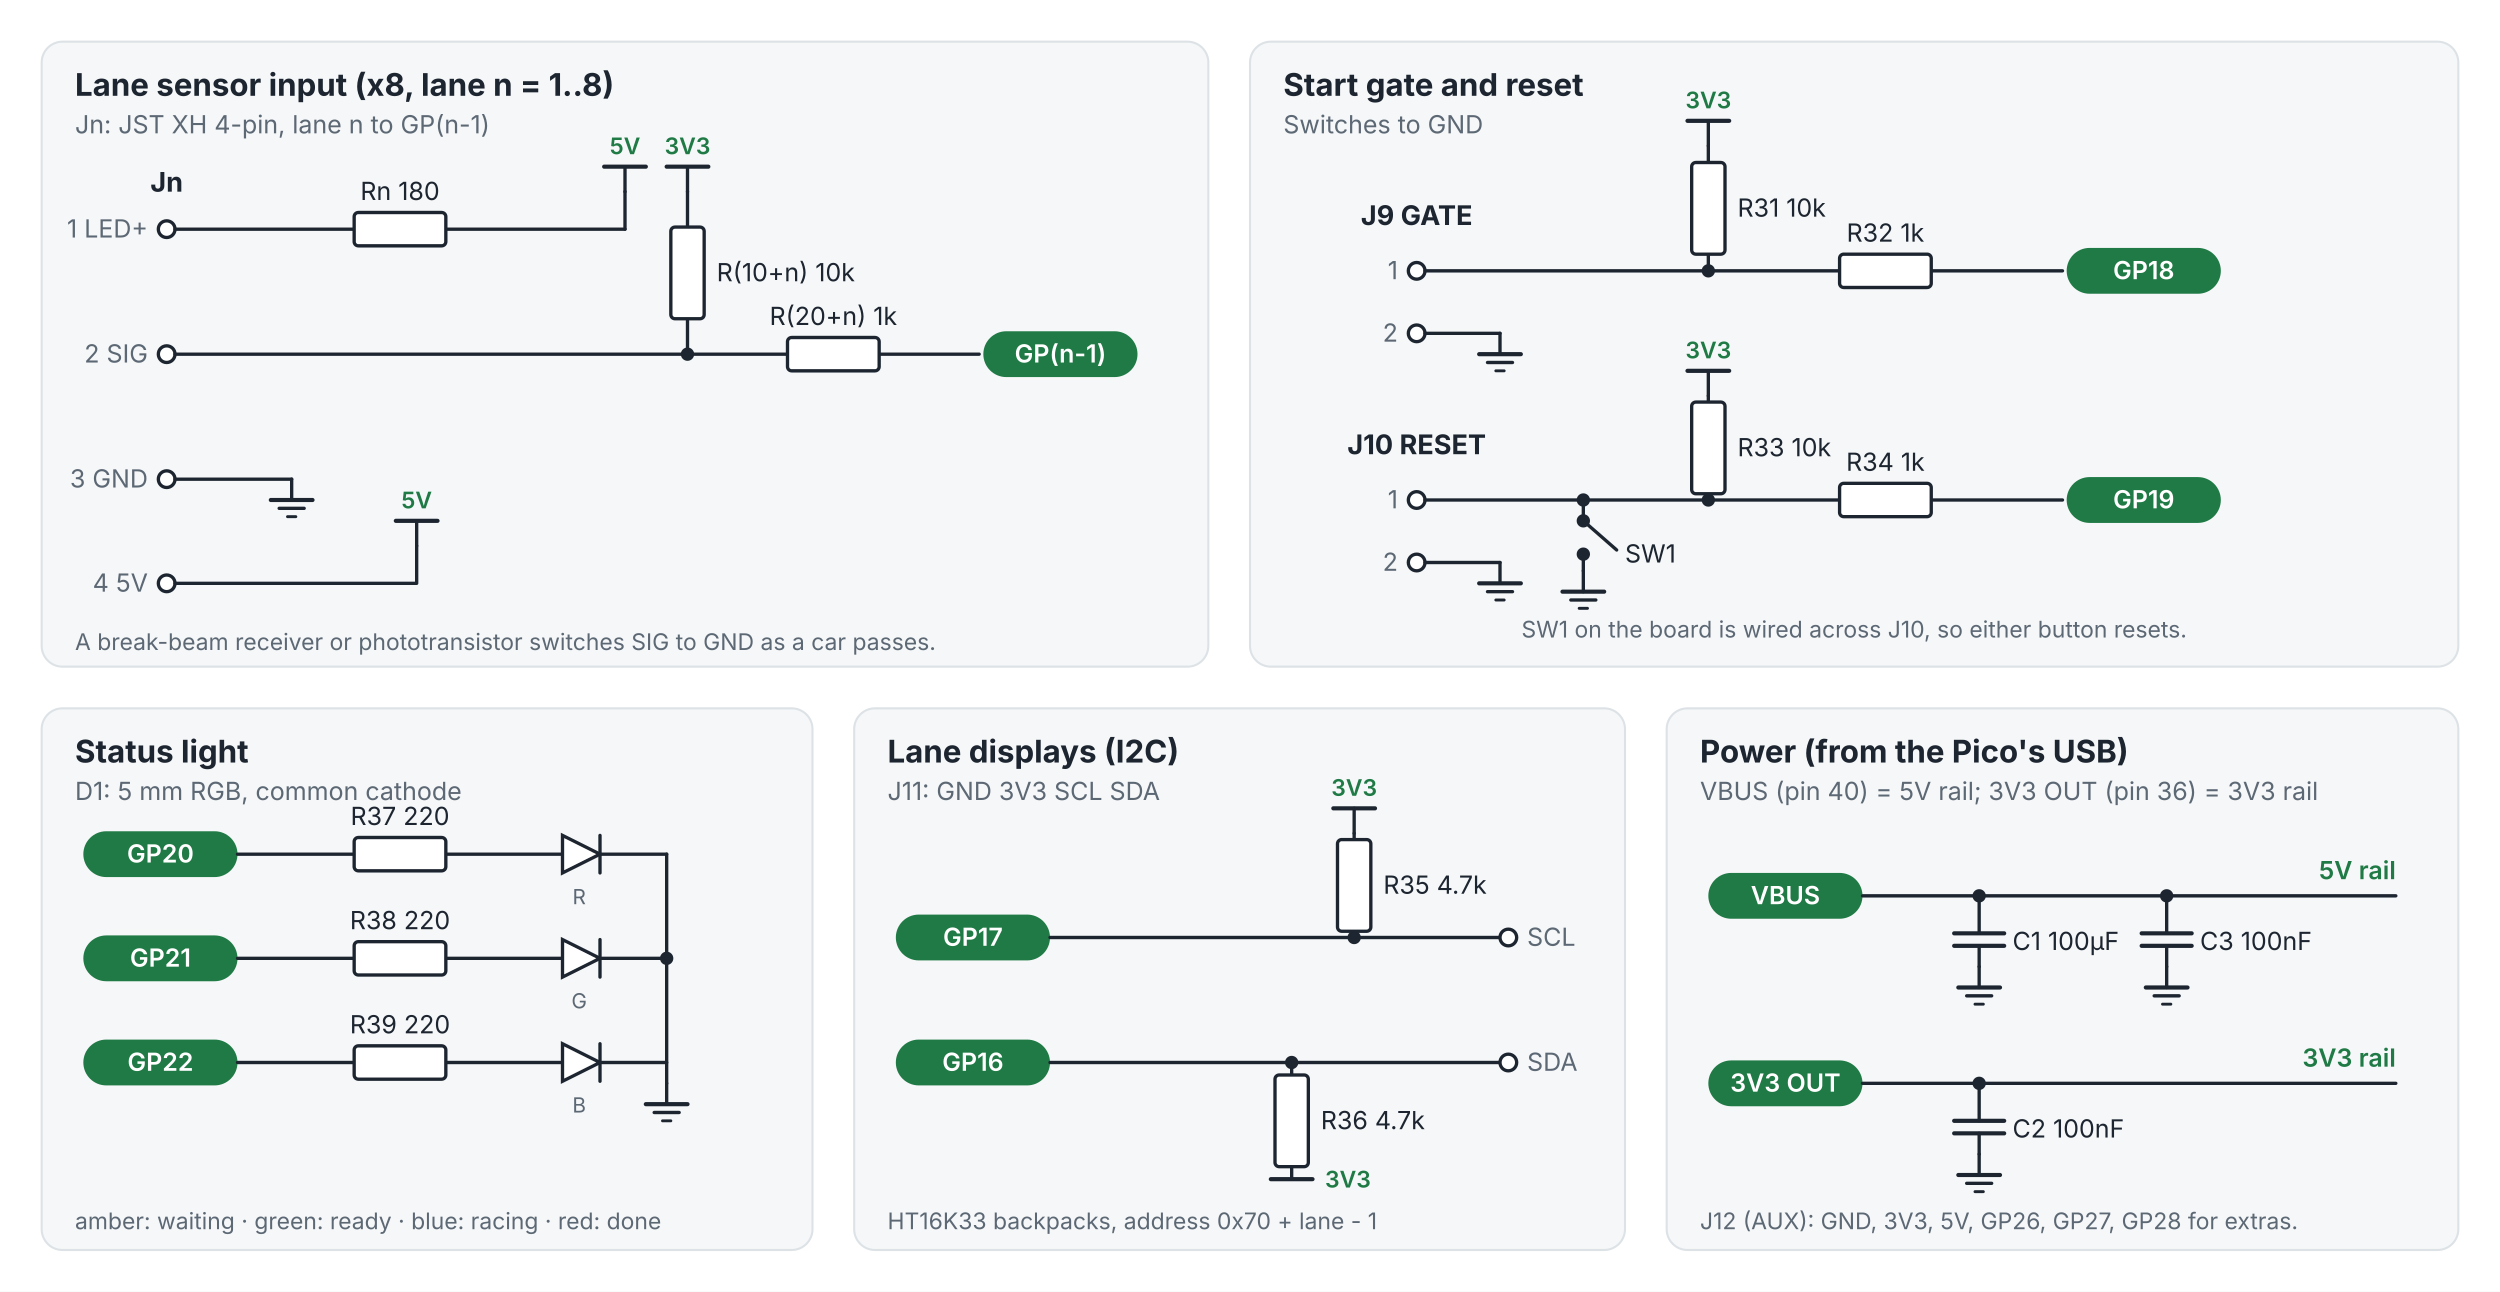
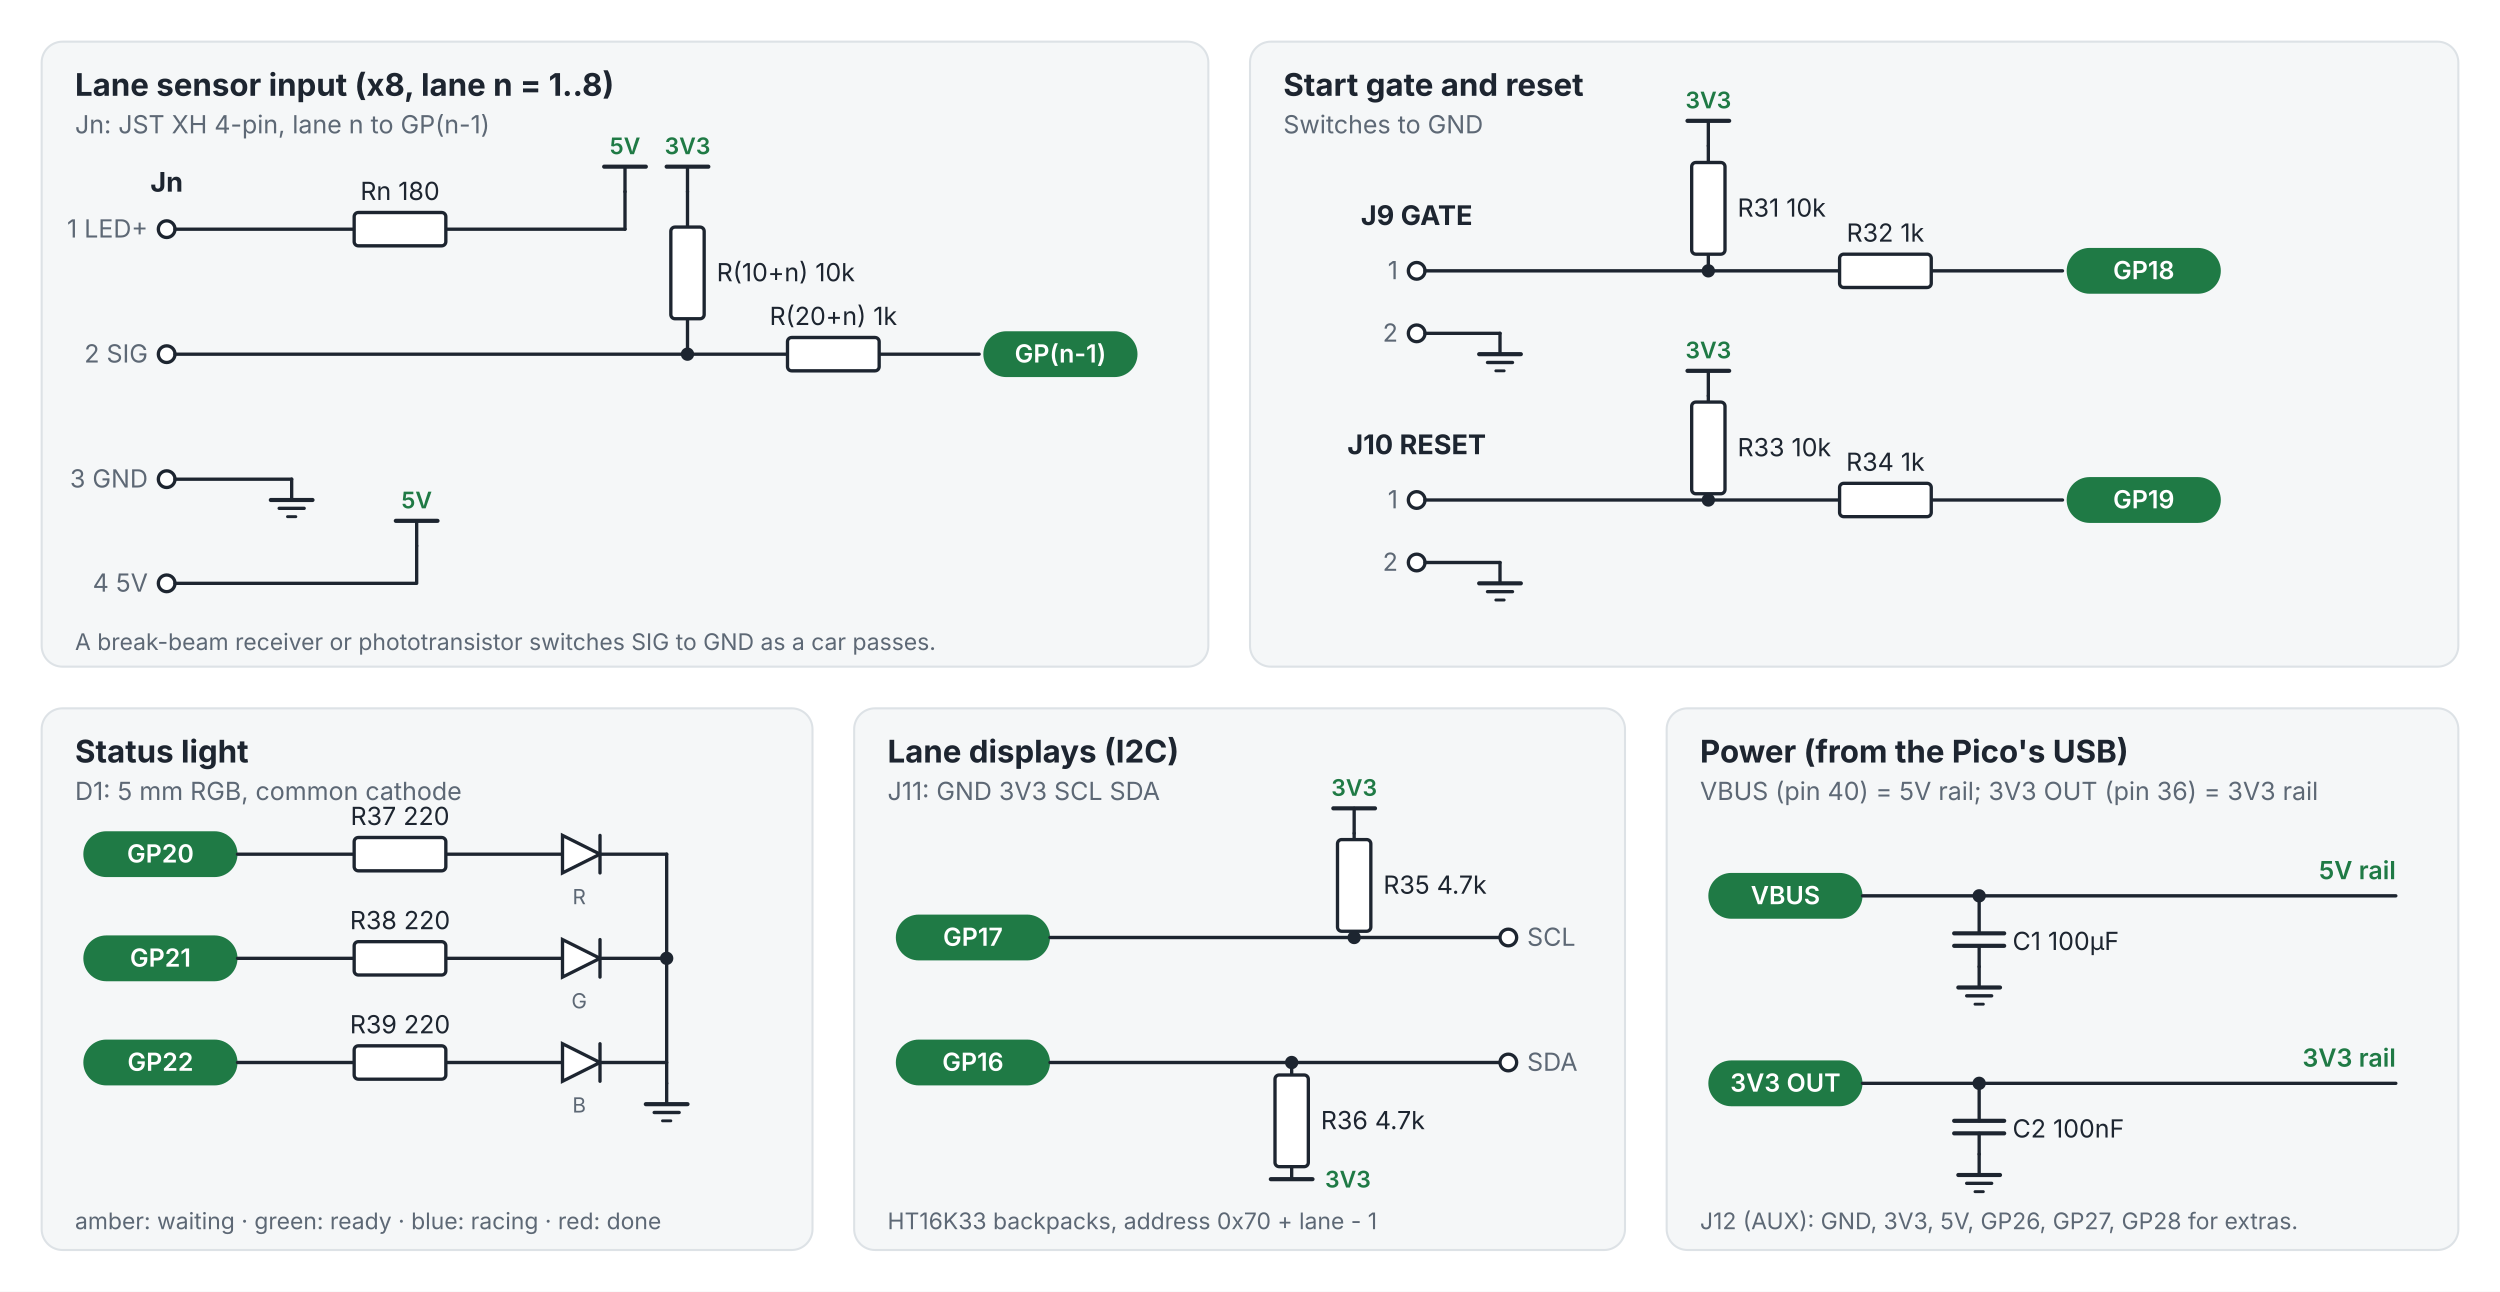
<svg xmlns="http://www.w3.org/2000/svg" viewBox="0 0 1200 620" width="1200" height="620" font-family="Inter, -apple-system, Segoe UI, Roboto, sans-serif">
  <rect width="1200" height="620" fill="#ffffff" />
  <rect x="20" y="20" width="560" height="300" rx="10" fill="#f5f7f8" stroke="#dde2e6" />
  <text x="36" y="46" font-size="15" text-anchor="start" fill="#1d2530" font-weight="700">Lane sensor input  (x8, lane n = 1..8)</text>
  <text x="36" y="64" font-size="12" text-anchor="start" fill="#5d6875" font-weight="400">Jn: JST XH 4-pin, lane n to GP(n-1)</text>
  <circle cx="80" cy="110" r="4" fill="#fff" stroke="#1d2530" stroke-width="1.6" />
  <text x="71" y="114" font-size="12" text-anchor="end" fill="#5d6875" font-weight="400">1 LED+</text>
  <circle cx="80" cy="170" r="4" fill="#fff" stroke="#1d2530" stroke-width="1.6" />
  <text x="71" y="174" font-size="12" text-anchor="end" fill="#5d6875" font-weight="400">2 SIG</text>
  <circle cx="80" cy="230" r="4" fill="#fff" stroke="#1d2530" stroke-width="1.6" />
  <text x="71" y="234" font-size="12" text-anchor="end" fill="#5d6875" font-weight="400">3 GND</text>
  <circle cx="80" cy="280" r="4" fill="#fff" stroke="#1d2530" stroke-width="1.6" />
  <text x="71" y="284" font-size="12" text-anchor="end" fill="#5d6875" font-weight="400">4 5V</text>
  <text x="80" y="92" font-size="13" text-anchor="middle" fill="#1d2530" font-weight="700">Jn</text>
  <polyline points="84,110 170.0,110" fill="none" stroke="#1d2530" stroke-width="1.6" stroke-linejoin="round" stroke-linecap="round" />
  <polyline points="214.0,110 300,110" fill="none" stroke="#1d2530" stroke-width="1.6" stroke-linejoin="round" stroke-linecap="round" />
  <rect x="170.0" y="102" width="44" height="16" rx="2" fill="#fff" stroke="#1d2530" stroke-width="1.6" />
  <text x="192.0" y="96" font-size="12" text-anchor="middle" fill="#1d2530" font-weight="400">Rn 180</text>
  <polyline points="300,110 300,92" fill="none" stroke="#1d2530" stroke-width="1.6" stroke-linejoin="round" stroke-linecap="round" />
  <polyline points="300,92 300,80" fill="none" stroke="#1d2530" stroke-width="1.6" stroke-linejoin="round" stroke-linecap="round" />
  <polyline points="290,80 310,80" fill="none" stroke="#1d2530" stroke-width="2" stroke-linejoin="round" stroke-linecap="round" />
  <text x="300" y="74" font-size="11" text-anchor="middle" fill="#1f7a45" font-weight="600">5V</text>
  <polyline points="84,170 330,170" fill="none" stroke="#1d2530" stroke-width="1.6" stroke-linejoin="round" stroke-linecap="round" />
  <circle cx="330" cy="170" r="3.2" fill="#1d2530" />
  <polyline points="330,170 330,109.0" fill="none" stroke="#1d2530" stroke-width="1.6" stroke-linejoin="round" stroke-linecap="round" />
  <polyline points="330,153.0 330,92" fill="none" stroke="#1d2530" stroke-width="1.6" stroke-linejoin="round" stroke-linecap="round" />
  <rect x="322" y="109.0" width="16" height="44" rx="2" fill="#fff" stroke="#1d2530" stroke-width="1.6" />
  <text x="344" y="135.0" font-size="12" text-anchor="start" fill="#1d2530" font-weight="400">R(10+n) 10k</text>
  <polyline points="330,92 330,80" fill="none" stroke="#1d2530" stroke-width="1.6" stroke-linejoin="round" stroke-linecap="round" />
  <polyline points="320,80 340,80" fill="none" stroke="#1d2530" stroke-width="2" stroke-linejoin="round" stroke-linecap="round" />
  <text x="330" y="74" font-size="11" text-anchor="middle" fill="#1f7a45" font-weight="600">3V3</text>
  <polyline points="330,170 378.0,170" fill="none" stroke="#1d2530" stroke-width="1.6" stroke-linejoin="round" stroke-linecap="round" />
  <polyline points="422.0,170 470,170" fill="none" stroke="#1d2530" stroke-width="1.6" stroke-linejoin="round" stroke-linecap="round" />
  <rect x="378.0" y="162" width="44" height="16" rx="2" fill="#fff" stroke="#1d2530" stroke-width="1.6" />
  <text x="400.0" y="156" font-size="12" text-anchor="middle" fill="#1d2530" font-weight="400">R(20+n) 1k</text>
  <rect x="472" y="159" width="74" height="22" rx="11" fill="#1f7a45" />
  <text x="509" y="174" font-size="12" text-anchor="middle" fill="#fff" font-weight="600">GP(n-1)</text>
  <polyline points="84,230 140,230" fill="none" stroke="#1d2530" stroke-width="1.6" stroke-linejoin="round" stroke-linecap="round" />
  <polyline points="140,230 140,240" fill="none" stroke="#1d2530" stroke-width="1.6" stroke-linejoin="round" stroke-linecap="round" />
  <polyline points="130,240 150,240" fill="none" stroke="#1d2530" stroke-width="2" stroke-linejoin="round" stroke-linecap="round" />
  <polyline points="134,244 146,244" fill="none" stroke="#1d2530" stroke-width="1.6" stroke-linejoin="round" stroke-linecap="round" />
  <polyline points="138,248 142,248" fill="none" stroke="#1d2530" stroke-width="1.4" stroke-linejoin="round" stroke-linecap="round" />
  <polyline points="84,280 200,280 200,262" fill="none" stroke="#1d2530" stroke-width="1.6" stroke-linejoin="round" stroke-linecap="round" />
  <polyline points="200,262 200,250" fill="none" stroke="#1d2530" stroke-width="1.6" stroke-linejoin="round" stroke-linecap="round" />
  <polyline points="190,250 210,250" fill="none" stroke="#1d2530" stroke-width="2" stroke-linejoin="round" stroke-linecap="round" />
  <text x="200" y="244" font-size="11" text-anchor="middle" fill="#1f7a45" font-weight="600">5V</text>
  <text x="36" y="312" font-size="11" text-anchor="start" fill="#5d6875" font-weight="400">A break-beam receiver or phototransistor switches SIG to GND as a car passes.</text>
  <rect x="600" y="20" width="580" height="300" rx="10" fill="#f5f7f8" stroke="#dde2e6" />
  <text x="616" y="46" font-size="15" text-anchor="start" fill="#1d2530" font-weight="700">Start gate and reset</text>
  <text x="616" y="64" font-size="12" text-anchor="start" fill="#5d6875" font-weight="400">Switches to GND</text>
  <circle cx="680" cy="130" r="4" fill="#fff" stroke="#1d2530" stroke-width="1.6" />
  <text x="671" y="134" font-size="12" text-anchor="end" fill="#5d6875" font-weight="400">1</text>
  <circle cx="680" cy="160" r="4" fill="#fff" stroke="#1d2530" stroke-width="1.6" />
  <text x="671" y="164" font-size="12" text-anchor="end" fill="#5d6875" font-weight="400">2</text>
  <text x="680" y="108" font-size="13" text-anchor="middle" fill="#1d2530" font-weight="700">J9 GATE</text>
  <polyline points="684,160 720,160" fill="none" stroke="#1d2530" stroke-width="1.6" stroke-linejoin="round" stroke-linecap="round" />
  <polyline points="720,160 720,170" fill="none" stroke="#1d2530" stroke-width="1.6" stroke-linejoin="round" stroke-linecap="round" />
  <polyline points="710,170 730,170" fill="none" stroke="#1d2530" stroke-width="2" stroke-linejoin="round" stroke-linecap="round" />
  <polyline points="714,174 726,174" fill="none" stroke="#1d2530" stroke-width="1.6" stroke-linejoin="round" stroke-linecap="round" />
  <polyline points="718,178 722,178" fill="none" stroke="#1d2530" stroke-width="1.4" stroke-linejoin="round" stroke-linecap="round" />
  <polyline points="684,130 820,130" fill="none" stroke="#1d2530" stroke-width="1.6" stroke-linejoin="round" stroke-linecap="round" />
  <circle cx="820" cy="130" r="3.2" fill="#1d2530" />
  <polyline points="820,130 820,78.0" fill="none" stroke="#1d2530" stroke-width="1.6" stroke-linejoin="round" stroke-linecap="round" />
  <polyline points="820,122.0 820,70" fill="none" stroke="#1d2530" stroke-width="1.6" stroke-linejoin="round" stroke-linecap="round" />
  <rect x="812" y="78.0" width="16" height="44" rx="2" fill="#fff" stroke="#1d2530" stroke-width="1.6" />
  <text x="834" y="104.0" font-size="12" text-anchor="start" fill="#1d2530" font-weight="400">R31 10k</text>
  <polyline points="820,70 820,58" fill="none" stroke="#1d2530" stroke-width="1.6" stroke-linejoin="round" stroke-linecap="round" />
  <polyline points="810,58 830,58" fill="none" stroke="#1d2530" stroke-width="2" stroke-linejoin="round" stroke-linecap="round" />
  <text x="820" y="52" font-size="11" text-anchor="middle" fill="#1f7a45" font-weight="600">3V3</text>
  <polyline points="820,130 883.0,130" fill="none" stroke="#1d2530" stroke-width="1.6" stroke-linejoin="round" stroke-linecap="round" />
  <polyline points="927.0,130 990,130" fill="none" stroke="#1d2530" stroke-width="1.6" stroke-linejoin="round" stroke-linecap="round" />
  <rect x="883.0" y="122" width="44" height="16" rx="2" fill="#fff" stroke="#1d2530" stroke-width="1.6" />
  <text x="905.0" y="116" font-size="12" text-anchor="middle" fill="#1d2530" font-weight="400">R32 1k</text>
  <rect x="992" y="119" width="74" height="22" rx="11" fill="#1f7a45" />
  <text x="1029" y="134" font-size="12" text-anchor="middle" fill="#fff" font-weight="600">GP18</text>
  <circle cx="680" cy="240" r="4" fill="#fff" stroke="#1d2530" stroke-width="1.6" />
  <text x="671" y="244" font-size="12" text-anchor="end" fill="#5d6875" font-weight="400">1</text>
  <circle cx="680" cy="270" r="4" fill="#fff" stroke="#1d2530" stroke-width="1.6" />
  <text x="671" y="274" font-size="12" text-anchor="end" fill="#5d6875" font-weight="400">2</text>
  <text x="680" y="218" font-size="13" text-anchor="middle" fill="#1d2530" font-weight="700">J10 RESET</text>
  <polyline points="684,270 720,270" fill="none" stroke="#1d2530" stroke-width="1.6" stroke-linejoin="round" stroke-linecap="round" />
  <polyline points="720,270 720,280" fill="none" stroke="#1d2530" stroke-width="1.6" stroke-linejoin="round" stroke-linecap="round" />
  <polyline points="710,280 730,280" fill="none" stroke="#1d2530" stroke-width="2" stroke-linejoin="round" stroke-linecap="round" />
  <polyline points="714,284 726,284" fill="none" stroke="#1d2530" stroke-width="1.6" stroke-linejoin="round" stroke-linecap="round" />
  <polyline points="718,288 722,288" fill="none" stroke="#1d2530" stroke-width="1.4" stroke-linejoin="round" stroke-linecap="round" />
  <polyline points="684,240 820,240" fill="none" stroke="#1d2530" stroke-width="1.6" stroke-linejoin="round" stroke-linecap="round" />
  <circle cx="820" cy="240" r="3.2" fill="#1d2530" />
  <polyline points="820,240 820,193.0" fill="none" stroke="#1d2530" stroke-width="1.6" stroke-linejoin="round" stroke-linecap="round" />
  <polyline points="820,237.0 820,190" fill="none" stroke="#1d2530" stroke-width="1.6" stroke-linejoin="round" stroke-linecap="round" />
  <rect x="812" y="193.0" width="16" height="44" rx="2" fill="#fff" stroke="#1d2530" stroke-width="1.6" />
  <text x="834" y="219.0" font-size="12" text-anchor="start" fill="#1d2530" font-weight="400">R33 10k</text>
  <polyline points="820,190 820,178" fill="none" stroke="#1d2530" stroke-width="1.6" stroke-linejoin="round" stroke-linecap="round" />
  <polyline points="810,178 830,178" fill="none" stroke="#1d2530" stroke-width="2" stroke-linejoin="round" stroke-linecap="round" />
  <text x="820" y="172" font-size="11" text-anchor="middle" fill="#1f7a45" font-weight="600">3V3</text>
  <polyline points="820,240 883.0,240" fill="none" stroke="#1d2530" stroke-width="1.6" stroke-linejoin="round" stroke-linecap="round" />
  <polyline points="927.0,240 990,240" fill="none" stroke="#1d2530" stroke-width="1.6" stroke-linejoin="round" stroke-linecap="round" />
  <rect x="883.0" y="232" width="44" height="16" rx="2" fill="#fff" stroke="#1d2530" stroke-width="1.6" />
  <text x="905.0" y="226" font-size="12" text-anchor="middle" fill="#1d2530" font-weight="400">R34 1k</text>
  <rect x="992" y="229" width="74" height="22" rx="11" fill="#1f7a45" />
  <text x="1029" y="244" font-size="12" text-anchor="middle" fill="#fff" font-weight="600">GP19</text>
-   <circle cx="760" cy="240" r="3.2" fill="#1d2530" />
-   <polyline points="760,240 760,250" fill="none" stroke="#1d2530" stroke-width="1.6" stroke-linejoin="round" stroke-linecap="round" />
-   <circle cx="760" cy="250" r="3.2" fill="#1d2530" />
-   <polyline points="760,250 776,264" fill="none" stroke="#1d2530" stroke-width="1.6" stroke-linejoin="round" stroke-linecap="round" />
-   <circle cx="760" cy="266" r="3.2" fill="#1d2530" />
-   <polyline points="760,266 760,274" fill="none" stroke="#1d2530" stroke-width="1.6" stroke-linejoin="round" stroke-linecap="round" />
-   <polyline points="760,274 760,284" fill="none" stroke="#1d2530" stroke-width="1.6" stroke-linejoin="round" stroke-linecap="round" />
-   <polyline points="750,284 770,284" fill="none" stroke="#1d2530" stroke-width="2" stroke-linejoin="round" stroke-linecap="round" />
-   <polyline points="754,288 766,288" fill="none" stroke="#1d2530" stroke-width="1.6" stroke-linejoin="round" stroke-linecap="round" />
-   <polyline points="758,292 762,292" fill="none" stroke="#1d2530" stroke-width="1.4" stroke-linejoin="round" stroke-linecap="round" />
-   <text x="780" y="270" font-size="12" text-anchor="start" fill="#1d2530" font-weight="400">SW1</text>
-   <text x="890" y="306" font-size="11" text-anchor="middle" fill="#5d6875" font-weight="400">SW1 on the board is wired across J10, so either button resets.</text>
  <rect x="20" y="340" width="370" height="260" rx="10" fill="#f5f7f8" stroke="#dde2e6" />
  <text x="36" y="366" font-size="15" text-anchor="start" fill="#1d2530" font-weight="700">Status light</text>
  <text x="36" y="384" font-size="12" text-anchor="start" fill="#5d6875" font-weight="400">D1: 5 mm RGB, common cathode</text>
  <rect x="40" y="399" width="74" height="22" rx="11" fill="#1f7a45" />
  <text x="77" y="414" font-size="12" text-anchor="middle" fill="#fff" font-weight="600">GP20</text>
  <polyline points="114,410 170.0,410" fill="none" stroke="#1d2530" stroke-width="1.6" stroke-linejoin="round" stroke-linecap="round" />
  <polyline points="214.0,410 270,410" fill="none" stroke="#1d2530" stroke-width="1.6" stroke-linejoin="round" stroke-linecap="round" />
  <rect x="170.0" y="402" width="44" height="16" rx="2" fill="#fff" stroke="#1d2530" stroke-width="1.6" />
  <text x="192.0" y="396" font-size="12" text-anchor="middle" fill="#1d2530" font-weight="400">R37 220</text>
  <polygon points="270,401 270,419 288,410" fill="#fff" stroke="#1d2530" stroke-width="1.6" />
  <polyline points="288,401 288,419" fill="none" stroke="#1d2530" stroke-width="1.6" stroke-linejoin="round" stroke-linecap="round" />
  <text x="278" y="434" font-size="10" text-anchor="middle" fill="#5d6875" font-weight="400">R</text>
  <polyline points="288,410 320,410" fill="none" stroke="#1d2530" stroke-width="1.6" stroke-linejoin="round" stroke-linecap="round" />
  <rect x="40" y="449" width="74" height="22" rx="11" fill="#1f7a45" />
  <text x="77" y="464" font-size="12" text-anchor="middle" fill="#fff" font-weight="600">GP21</text>
  <polyline points="114,460 170.0,460" fill="none" stroke="#1d2530" stroke-width="1.6" stroke-linejoin="round" stroke-linecap="round" />
  <polyline points="214.0,460 270,460" fill="none" stroke="#1d2530" stroke-width="1.6" stroke-linejoin="round" stroke-linecap="round" />
  <rect x="170.0" y="452" width="44" height="16" rx="2" fill="#fff" stroke="#1d2530" stroke-width="1.6" />
  <text x="192.0" y="446" font-size="12" text-anchor="middle" fill="#1d2530" font-weight="400">R38 220</text>
  <polygon points="270,451 270,469 288,460" fill="#fff" stroke="#1d2530" stroke-width="1.6" />
  <polyline points="288,451 288,469" fill="none" stroke="#1d2530" stroke-width="1.6" stroke-linejoin="round" stroke-linecap="round" />
  <text x="278" y="484" font-size="10" text-anchor="middle" fill="#5d6875" font-weight="400">G</text>
  <polyline points="288,460 320,460" fill="none" stroke="#1d2530" stroke-width="1.6" stroke-linejoin="round" stroke-linecap="round" />
  <rect x="40" y="499" width="74" height="22" rx="11" fill="#1f7a45" />
  <text x="77" y="514" font-size="12" text-anchor="middle" fill="#fff" font-weight="600">GP22</text>
  <polyline points="114,510 170.0,510" fill="none" stroke="#1d2530" stroke-width="1.6" stroke-linejoin="round" stroke-linecap="round" />
  <polyline points="214.0,510 270,510" fill="none" stroke="#1d2530" stroke-width="1.6" stroke-linejoin="round" stroke-linecap="round" />
  <rect x="170.0" y="502" width="44" height="16" rx="2" fill="#fff" stroke="#1d2530" stroke-width="1.6" />
  <text x="192.0" y="496" font-size="12" text-anchor="middle" fill="#1d2530" font-weight="400">R39 220</text>
  <polygon points="270,501 270,519 288,510" fill="#fff" stroke="#1d2530" stroke-width="1.6" />
  <polyline points="288,501 288,519" fill="none" stroke="#1d2530" stroke-width="1.6" stroke-linejoin="round" stroke-linecap="round" />
  <text x="278" y="534" font-size="10" text-anchor="middle" fill="#5d6875" font-weight="400">B</text>
  <polyline points="288,510 320,510" fill="none" stroke="#1d2530" stroke-width="1.6" stroke-linejoin="round" stroke-linecap="round" />
  <polyline points="320,410 320,520" fill="none" stroke="#1d2530" stroke-width="1.6" stroke-linejoin="round" stroke-linecap="round" />
  <circle cx="320" cy="460" r="3.2" fill="#1d2530" />
  <polyline points="320,520 320,530" fill="none" stroke="#1d2530" stroke-width="1.6" stroke-linejoin="round" stroke-linecap="round" />
  <polyline points="310,530 330,530" fill="none" stroke="#1d2530" stroke-width="2" stroke-linejoin="round" stroke-linecap="round" />
  <polyline points="314,534 326,534" fill="none" stroke="#1d2530" stroke-width="1.6" stroke-linejoin="round" stroke-linecap="round" />
  <polyline points="318,538 322,538" fill="none" stroke="#1d2530" stroke-width="1.4" stroke-linejoin="round" stroke-linecap="round" />
  <text x="36" y="590" font-size="11" text-anchor="start" fill="#5d6875" font-weight="400">amber: waiting · green: ready · blue: racing · red: done</text>
  <rect x="410" y="340" width="370" height="260" rx="10" fill="#f5f7f8" stroke="#dde2e6" />
  <text x="426" y="366" font-size="15" text-anchor="start" fill="#1d2530" font-weight="700">Lane displays (I2C)</text>
  <text x="426" y="384" font-size="12" text-anchor="start" fill="#5d6875" font-weight="400">J11: GND 3V3 SCL SDA</text>
  <rect x="430" y="439" width="74" height="22" rx="11" fill="#1f7a45" />
  <text x="467" y="454" font-size="12" text-anchor="middle" fill="#fff" font-weight="600">GP17</text>
  <polyline points="504,450 720,450" fill="none" stroke="#1d2530" stroke-width="1.6" stroke-linejoin="round" stroke-linecap="round" />
  <circle cx="724" cy="450" r="4" fill="#fff" stroke="#1d2530" stroke-width="1.6" />
  <text x="733" y="454" font-size="12" text-anchor="start" fill="#5d6875" font-weight="400">SCL</text>
  <circle cx="650" cy="450" r="3.2" fill="#1d2530" />
  <polyline points="650,450 650,403.0" fill="none" stroke="#1d2530" stroke-width="1.6" stroke-linejoin="round" stroke-linecap="round" />
  <polyline points="650,447.0 650,400" fill="none" stroke="#1d2530" stroke-width="1.6" stroke-linejoin="round" stroke-linecap="round" />
  <rect x="642" y="403.0" width="16" height="44" rx="2" fill="#fff" stroke="#1d2530" stroke-width="1.6" />
  <text x="664" y="429.0" font-size="12" text-anchor="start" fill="#1d2530" font-weight="400">R35 4.7k</text>
  <polyline points="650,400 650,388" fill="none" stroke="#1d2530" stroke-width="1.6" stroke-linejoin="round" stroke-linecap="round" />
  <polyline points="640,388 660,388" fill="none" stroke="#1d2530" stroke-width="2" stroke-linejoin="round" stroke-linecap="round" />
  <text x="650" y="382" font-size="11" text-anchor="middle" fill="#1f7a45" font-weight="600">3V3</text>
  <rect x="430" y="499" width="74" height="22" rx="11" fill="#1f7a45" />
  <text x="467" y="514" font-size="12" text-anchor="middle" fill="#fff" font-weight="600">GP16</text>
  <polyline points="504,510 720,510" fill="none" stroke="#1d2530" stroke-width="1.6" stroke-linejoin="round" stroke-linecap="round" />
  <circle cx="724" cy="510" r="4" fill="#fff" stroke="#1d2530" stroke-width="1.6" />
  <text x="733" y="514" font-size="12" text-anchor="start" fill="#5d6875" font-weight="400">SDA</text>
  <circle cx="620" cy="510" r="3.2" fill="#1d2530" />
  <polyline points="620,510 620,516.0" fill="none" stroke="#1d2530" stroke-width="1.6" stroke-linejoin="round" stroke-linecap="round" />
  <polyline points="620,560.0 620,566" fill="none" stroke="#1d2530" stroke-width="1.6" stroke-linejoin="round" stroke-linecap="round" />
  <rect x="612" y="516.0" width="16" height="44" rx="2" fill="#fff" stroke="#1d2530" stroke-width="1.6" />
  <text x="634" y="542.0" font-size="12" text-anchor="start" fill="#1d2530" font-weight="400">R36 4.7k</text>
  <polyline points="610,566 630,566" fill="none" stroke="#1d2530" stroke-width="2" stroke-linejoin="round" stroke-linecap="round" />
  <text x="636" y="570" font-size="11" text-anchor="start" fill="#1f7a45" font-weight="600">3V3</text>
  <text x="426" y="590" font-size="11" text-anchor="start" fill="#5d6875" font-weight="400">HT16K33 backpacks, address 0x70 + lane - 1</text>
  <rect x="800" y="340" width="380" height="260" rx="10" fill="#f5f7f8" stroke="#dde2e6" />
  <text x="816" y="366" font-size="15" text-anchor="start" fill="#1d2530" font-weight="700">Power (from the Pico's USB)</text>
  <text x="816" y="384" font-size="12" text-anchor="start" fill="#5d6875" font-weight="400">VBUS (pin 40) = 5V rail; 3V3 OUT (pin 36) = 3V3 rail</text>
  <rect x="820" y="419" width="74" height="22" rx="11" fill="#1f7a45" />
  <text x="857" y="434" font-size="12" text-anchor="middle" fill="#fff" font-weight="600">VBUS</text>
  <polyline points="894,430 1150,430" fill="none" stroke="#1d2530" stroke-width="1.6" stroke-linejoin="round" stroke-linecap="round" />
  <text x="1150" y="422" font-size="12" text-anchor="end" fill="#1f7a45" font-weight="600">5V rail</text>
  <circle cx="950" cy="430" r="3.2" fill="#1d2530" />
  <polyline points="950,430 950,448" fill="none" stroke="#1d2530" stroke-width="1.6" stroke-linejoin="round" stroke-linecap="round" />
  <polyline points="938,448 962,448" fill="none" stroke="#1d2530" stroke-width="2" stroke-linejoin="round" stroke-linecap="round" />
  <polyline points="938,454 962,454" fill="none" stroke="#1d2530" stroke-width="2" stroke-linejoin="round" stroke-linecap="round" />
  <polyline points="950,454 950,464" fill="none" stroke="#1d2530" stroke-width="1.6" stroke-linejoin="round" stroke-linecap="round" />
  <polyline points="950,464 950,474" fill="none" stroke="#1d2530" stroke-width="1.6" stroke-linejoin="round" stroke-linecap="round" />
  <polyline points="940,474 960,474" fill="none" stroke="#1d2530" stroke-width="2" stroke-linejoin="round" stroke-linecap="round" />
  <polyline points="944,478 956,478" fill="none" stroke="#1d2530" stroke-width="1.6" stroke-linejoin="round" stroke-linecap="round" />
  <polyline points="948,482 952,482" fill="none" stroke="#1d2530" stroke-width="1.4" stroke-linejoin="round" stroke-linecap="round" />
  <text x="966" y="456" font-size="12" text-anchor="start" fill="#1d2530" font-weight="400">C1 100µF</text>
-   <circle cx="1040" cy="430" r="3.2" fill="#1d2530" />
-   <polyline points="1040,430 1040,448" fill="none" stroke="#1d2530" stroke-width="1.6" stroke-linejoin="round" stroke-linecap="round" />
-   <polyline points="1028,448 1052,448" fill="none" stroke="#1d2530" stroke-width="2" stroke-linejoin="round" stroke-linecap="round" />
-   <polyline points="1028,454 1052,454" fill="none" stroke="#1d2530" stroke-width="2" stroke-linejoin="round" stroke-linecap="round" />
-   <polyline points="1040,454 1040,464" fill="none" stroke="#1d2530" stroke-width="1.6" stroke-linejoin="round" stroke-linecap="round" />
-   <polyline points="1040,464 1040,474" fill="none" stroke="#1d2530" stroke-width="1.6" stroke-linejoin="round" stroke-linecap="round" />
-   <polyline points="1030,474 1050,474" fill="none" stroke="#1d2530" stroke-width="2" stroke-linejoin="round" stroke-linecap="round" />
-   <polyline points="1034,478 1046,478" fill="none" stroke="#1d2530" stroke-width="1.6" stroke-linejoin="round" stroke-linecap="round" />
-   <polyline points="1038,482 1042,482" fill="none" stroke="#1d2530" stroke-width="1.4" stroke-linejoin="round" stroke-linecap="round" />
-   <text x="1056" y="456" font-size="12" text-anchor="start" fill="#1d2530" font-weight="400">C3 100nF</text>
  <rect x="820" y="509" width="74" height="22" rx="11" fill="#1f7a45" />
  <text x="857" y="524" font-size="12" text-anchor="middle" fill="#fff" font-weight="600">3V3 OUT</text>
  <polyline points="894,520 1150,520" fill="none" stroke="#1d2530" stroke-width="1.6" stroke-linejoin="round" stroke-linecap="round" />
  <text x="1150" y="512" font-size="12" text-anchor="end" fill="#1f7a45" font-weight="600">3V3 rail</text>
  <circle cx="950" cy="520" r="3.2" fill="#1d2530" />
  <polyline points="950,520 950,538" fill="none" stroke="#1d2530" stroke-width="1.6" stroke-linejoin="round" stroke-linecap="round" />
  <polyline points="938,538 962,538" fill="none" stroke="#1d2530" stroke-width="2" stroke-linejoin="round" stroke-linecap="round" />
  <polyline points="938,544 962,544" fill="none" stroke="#1d2530" stroke-width="2" stroke-linejoin="round" stroke-linecap="round" />
  <polyline points="950,544 950,554" fill="none" stroke="#1d2530" stroke-width="1.6" stroke-linejoin="round" stroke-linecap="round" />
  <polyline points="950,554 950,564" fill="none" stroke="#1d2530" stroke-width="1.6" stroke-linejoin="round" stroke-linecap="round" />
  <polyline points="940,564 960,564" fill="none" stroke="#1d2530" stroke-width="2" stroke-linejoin="round" stroke-linecap="round" />
  <polyline points="944,568 956,568" fill="none" stroke="#1d2530" stroke-width="1.6" stroke-linejoin="round" stroke-linecap="round" />
  <polyline points="948,572 952,572" fill="none" stroke="#1d2530" stroke-width="1.4" stroke-linejoin="round" stroke-linecap="round" />
  <text x="966" y="546" font-size="12" text-anchor="start" fill="#1d2530" font-weight="400">C2 100nF</text>
  <text x="816" y="590" font-size="11" text-anchor="start" fill="#5d6875" font-weight="400">J12 (AUX): GND, 3V3, 5V, GP26, GP27, GP28 for extras.</text>
</svg>
